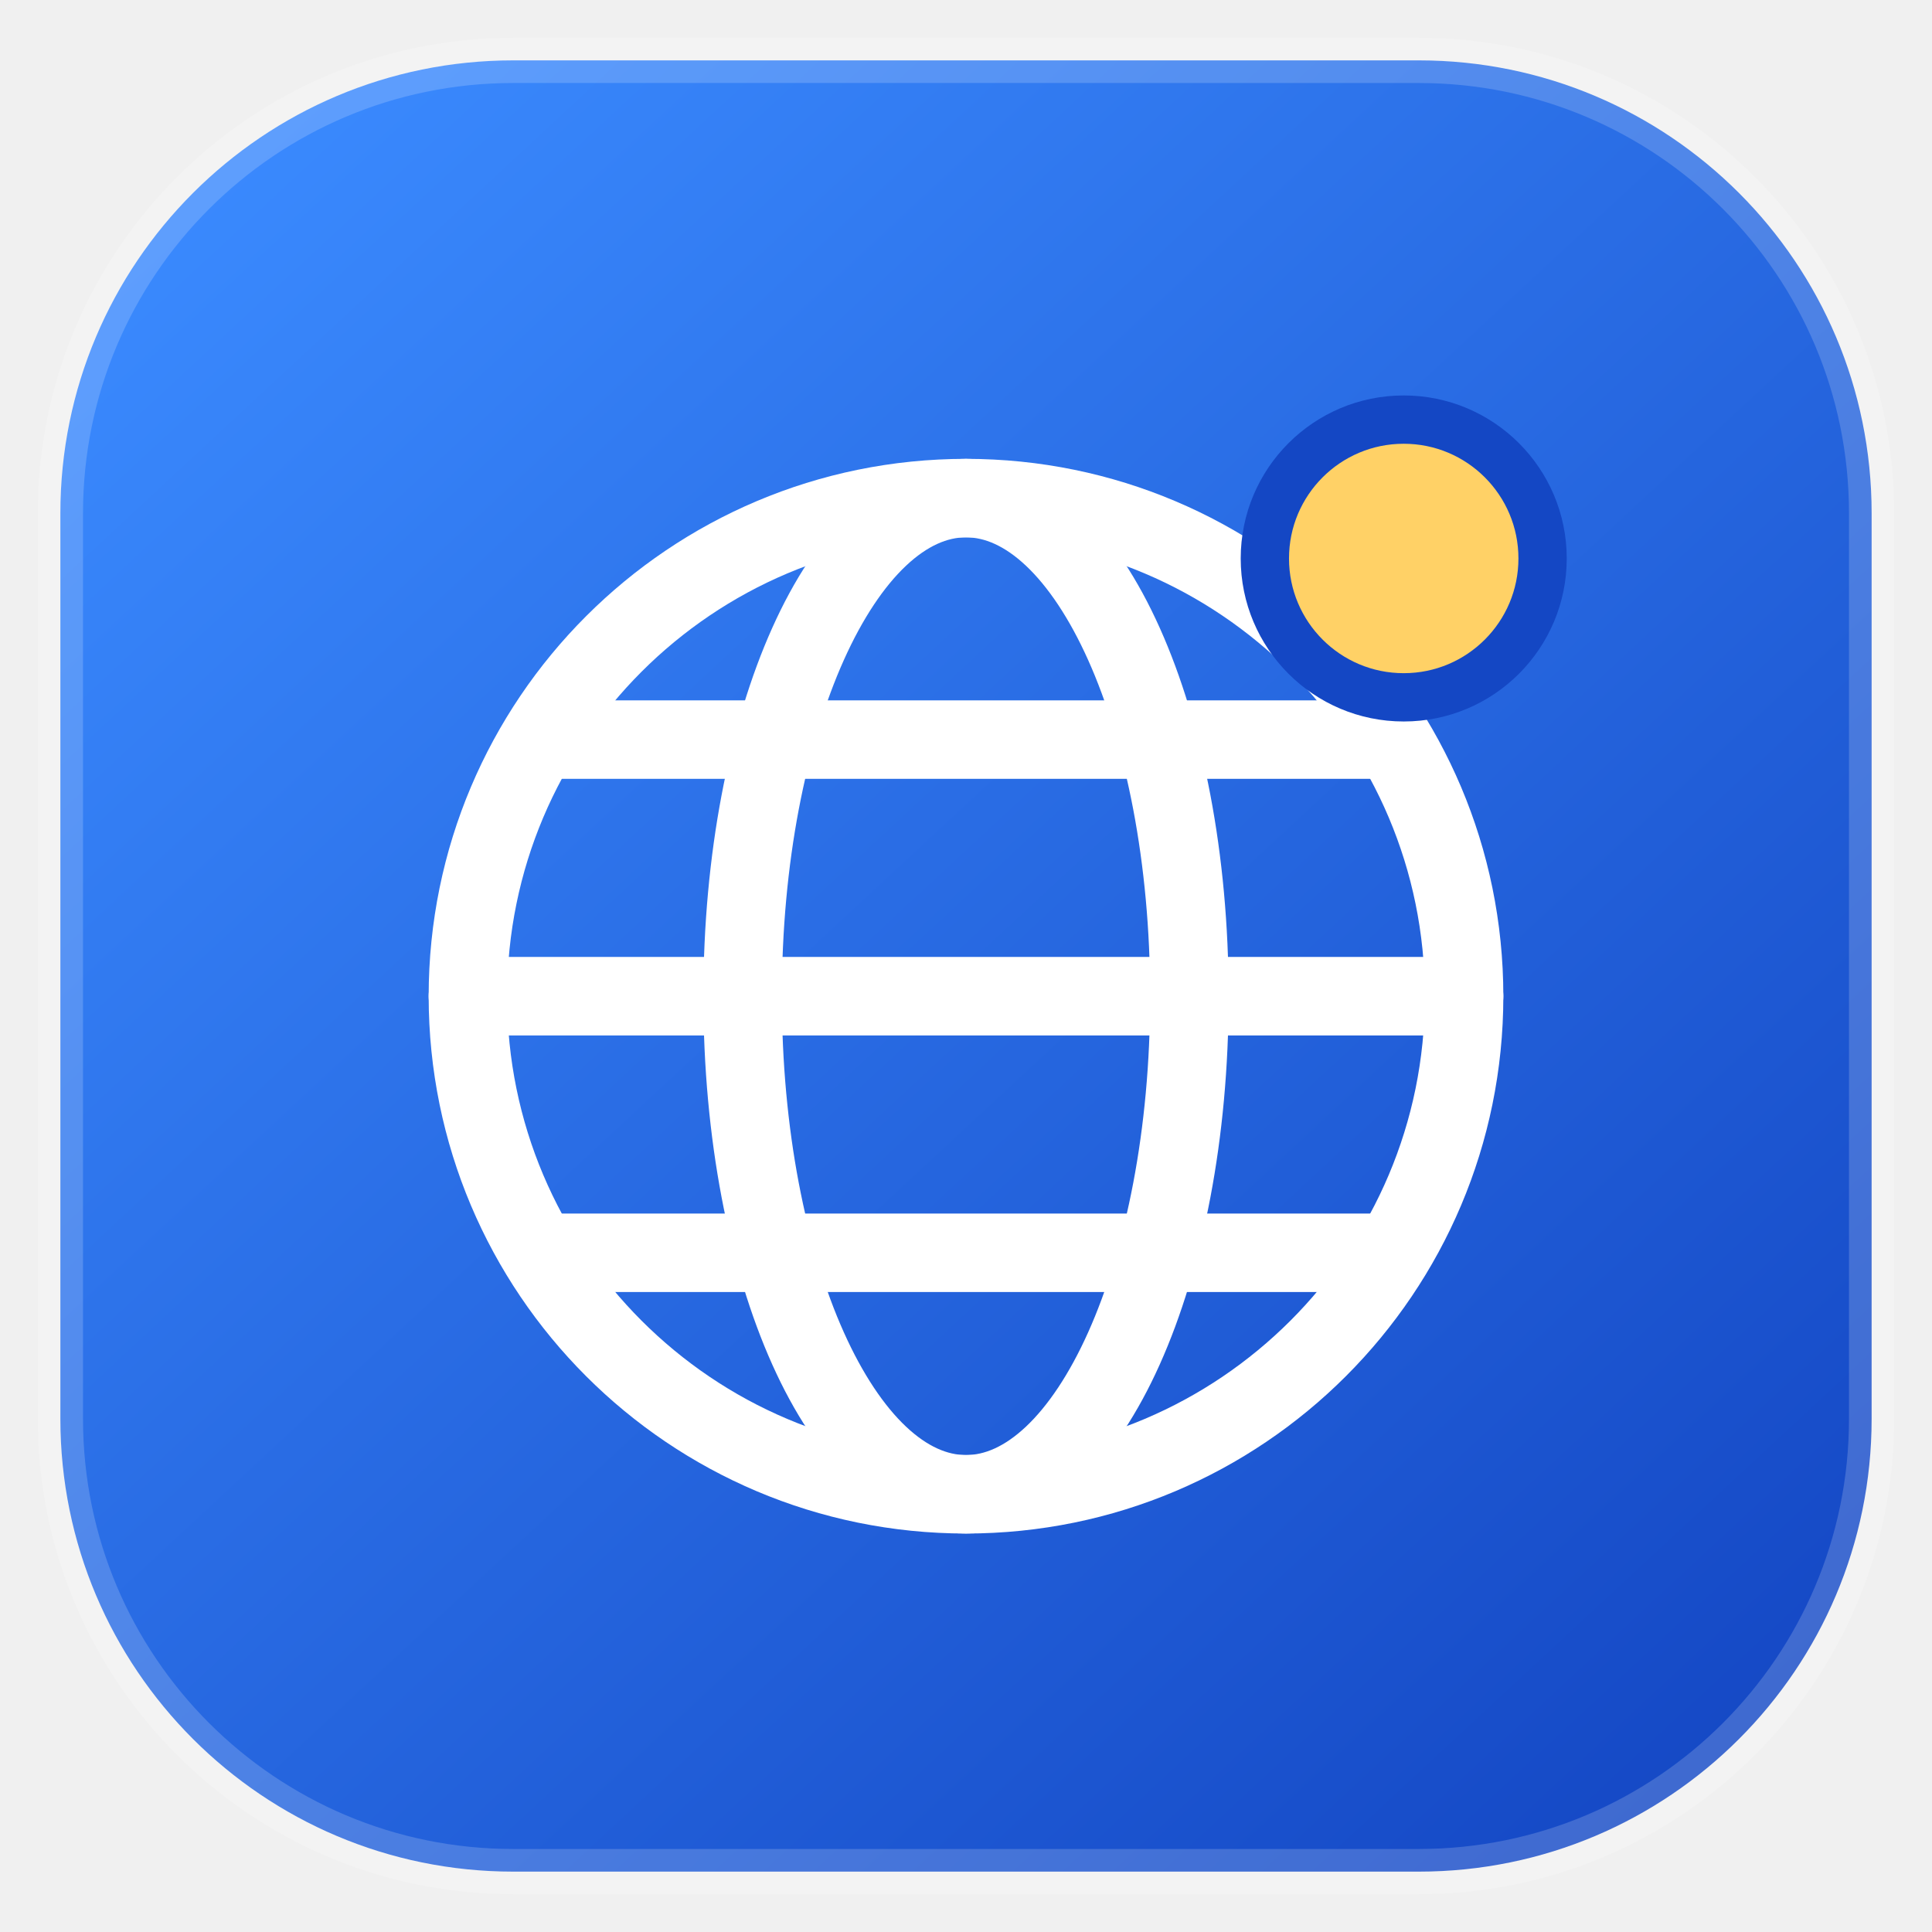
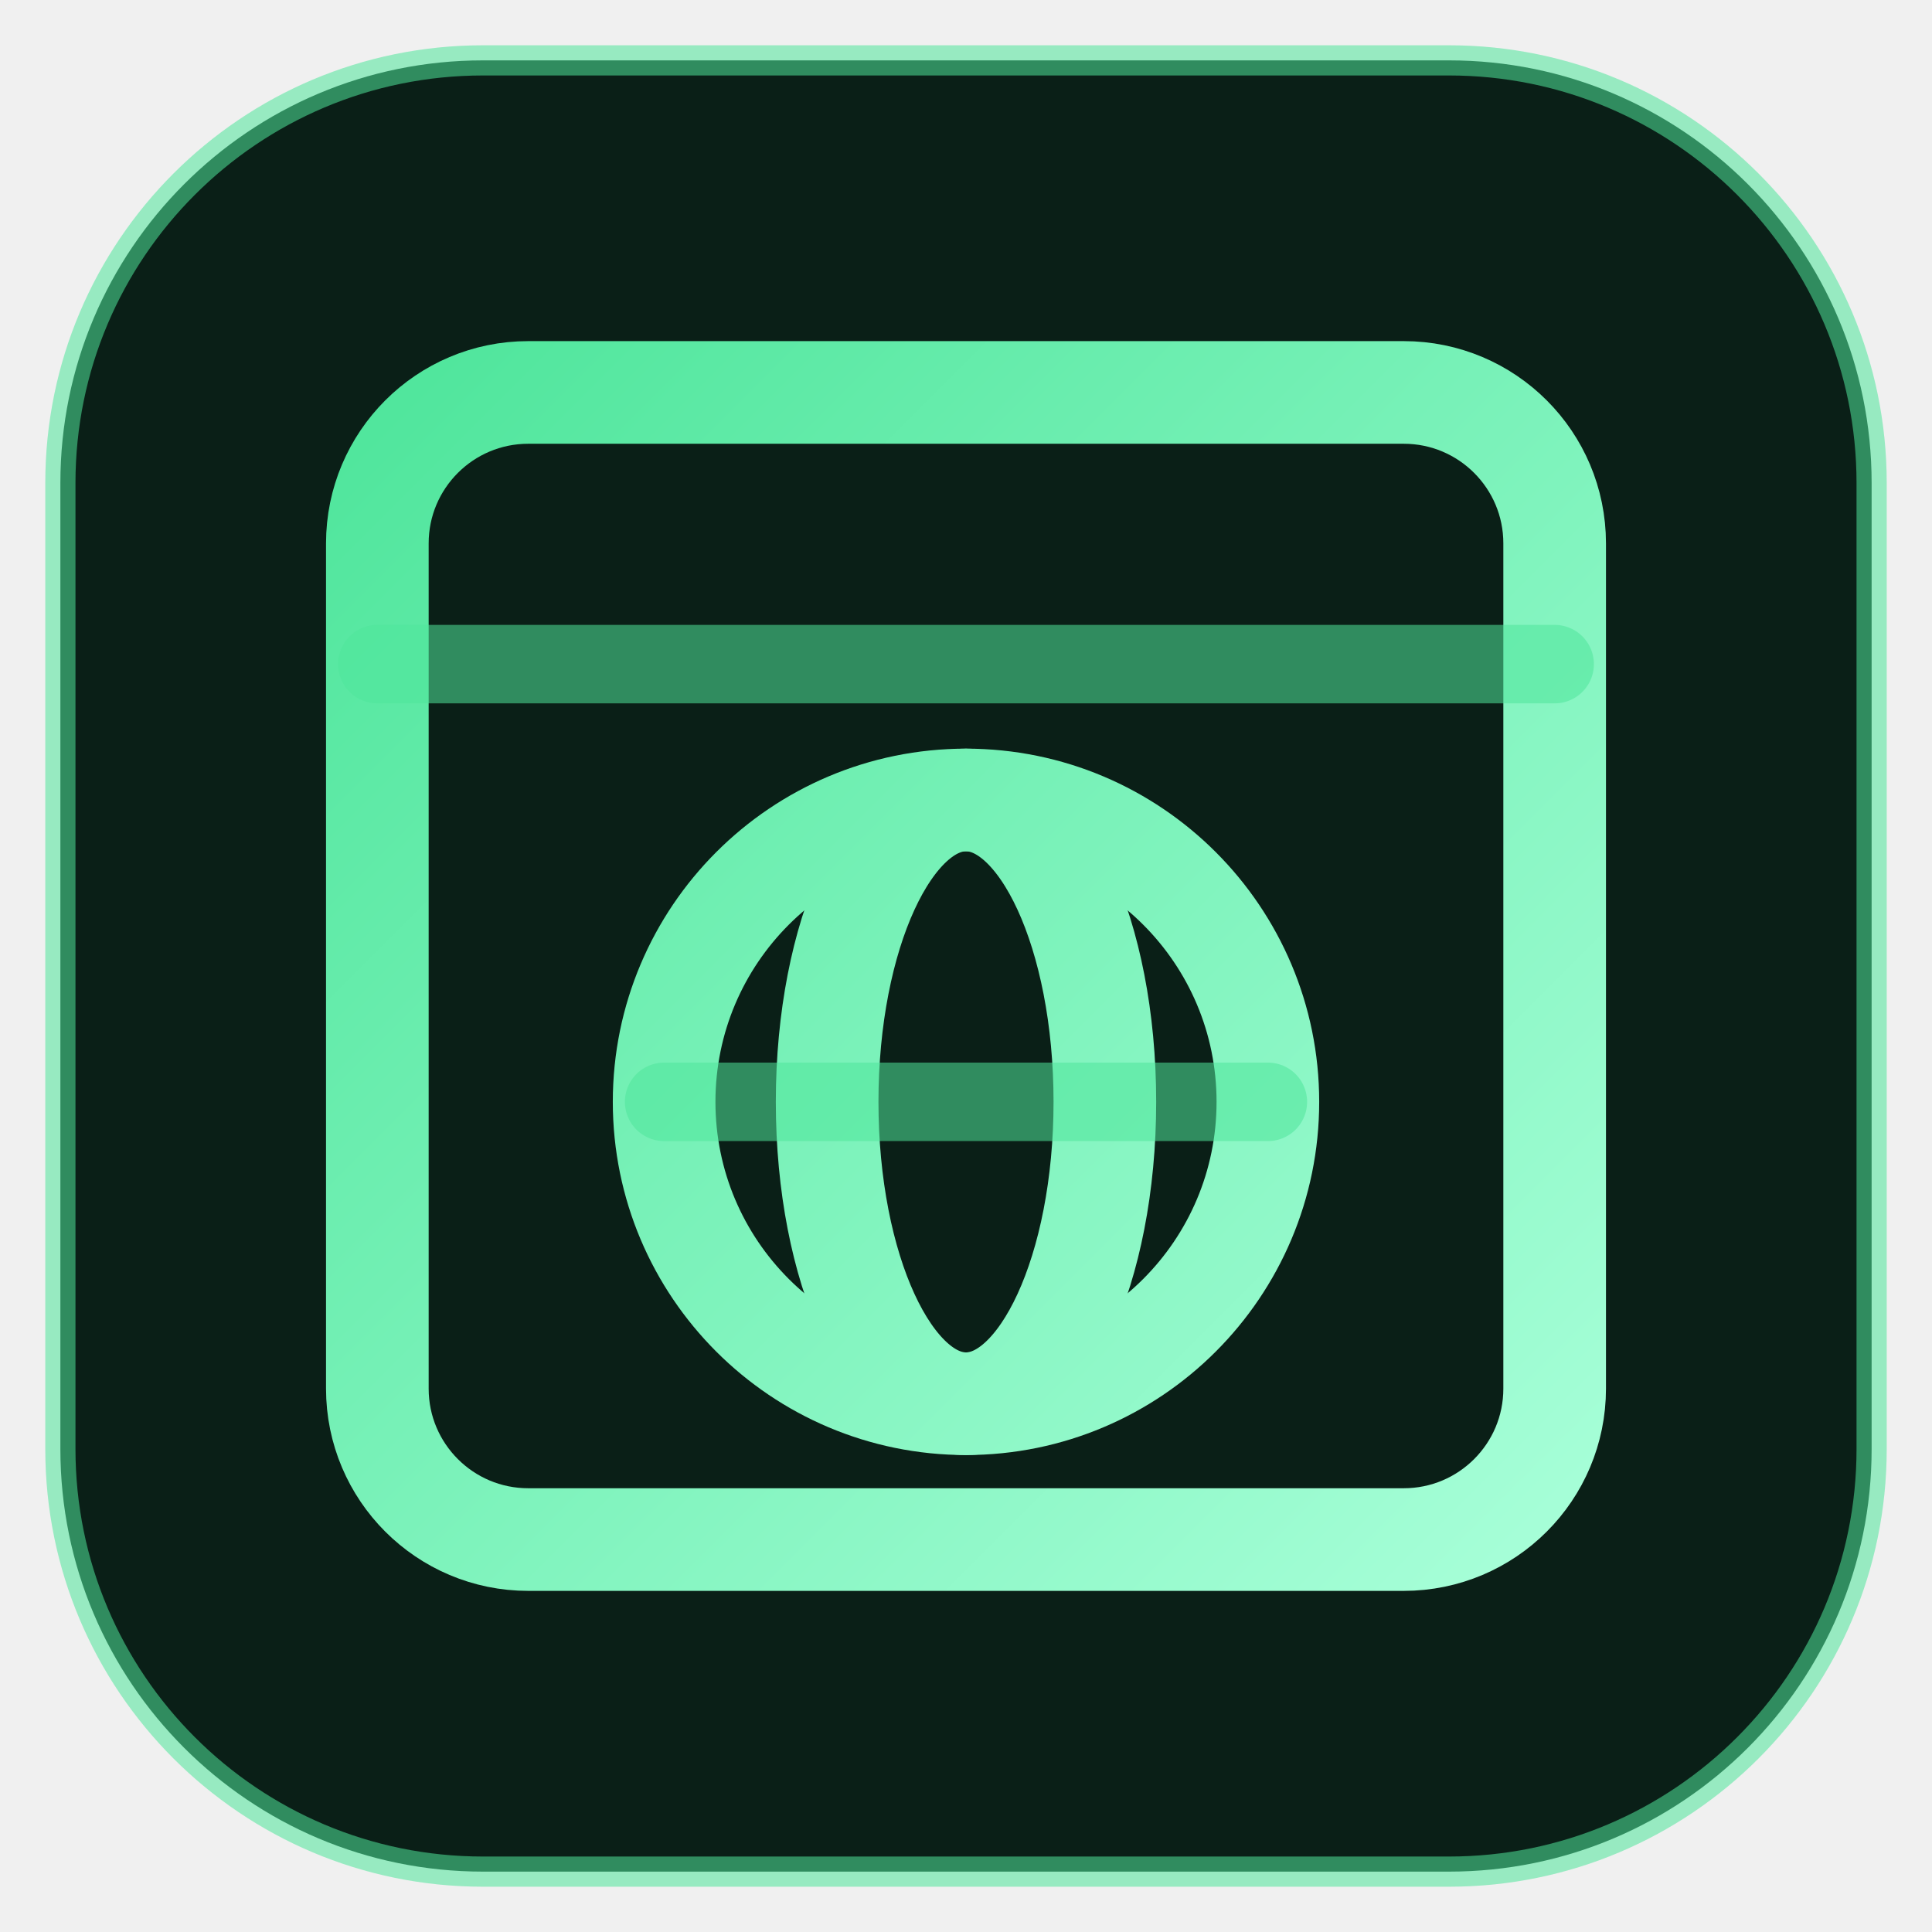
- <svg xmlns="http://www.w3.org/2000/svg" width="64" height="64" viewBox="0 0 64 64" role="img" aria-label="In-house Browser">
+ <svg xmlns="http://www.w3.org/2000/svg" viewBox="0 0 64 64" width="64" height="64" role="img" aria-label="In-House Browser">
  <defs>
-     <linearGradient id="ib-bg" x1="6" y1="4" x2="58" y2="60" gradientUnits="userSpaceOnUse">
-       <stop offset="0" stop-color="#3b8bff" />
-       <stop offset="1" stop-color="#1447c4" />
+     <linearGradient id="xdp-mint" x1="12" y1="12" x2="52" y2="52" gradientUnits="userSpaceOnUse">
+       <stop offset="0" stop-color="#4ee59b" />
+       <stop offset="1" stop-color="#a8ffd9" />
    </linearGradient>
  </defs>
-   <rect x="2" y="2" width="60" height="60" rx="15" fill="url(#ib-bg)" />
-   <rect x="2" y="2" width="60" height="60" rx="15" fill="none" stroke="#ffffff" stroke-opacity="0.18" stroke-width="1.5" />
-   <g fill="none" stroke="#ffffff" stroke-width="2.6" stroke-linecap="round">
-     <circle cx="32" cy="33" r="16.5" />
-     <ellipse cx="32" cy="33" rx="7.4" ry="16.5" />
-     <path d="M15.5 33h33" />
-     <path d="M18.6 24.5h26.8" />
-     <path d="M18.6 41.5h26.8" />
+   <rect x="2" y="2" width="60" height="60" rx="14" fill="#0a1f17" stroke="#4ee59b" stroke-opacity="0.55" />
+   <g fill="none" stroke="url(#xdp-mint)" stroke-width="3.4" stroke-linecap="round" stroke-linejoin="round">
+     <rect x="12.5" y="13" width="39" height="38" rx="5" />
+     <circle cx="32" cy="36.5" r="10" />
+     <ellipse cx="32" cy="36.5" rx="4.6" ry="10" />
  </g>
-   <circle cx="46.5" cy="18.5" r="4.6" fill="#ffd166" stroke="#1447c4" stroke-width="1.6" />
+   <g fill="none" stroke="#4ee59b" stroke-opacity="0.55" stroke-width="2.6" stroke-linecap="round" stroke-linejoin="round">
+     <path d="M12.5 22h39" />
+     <path d="M22 36.5h20" />
+   </g>
</svg>
